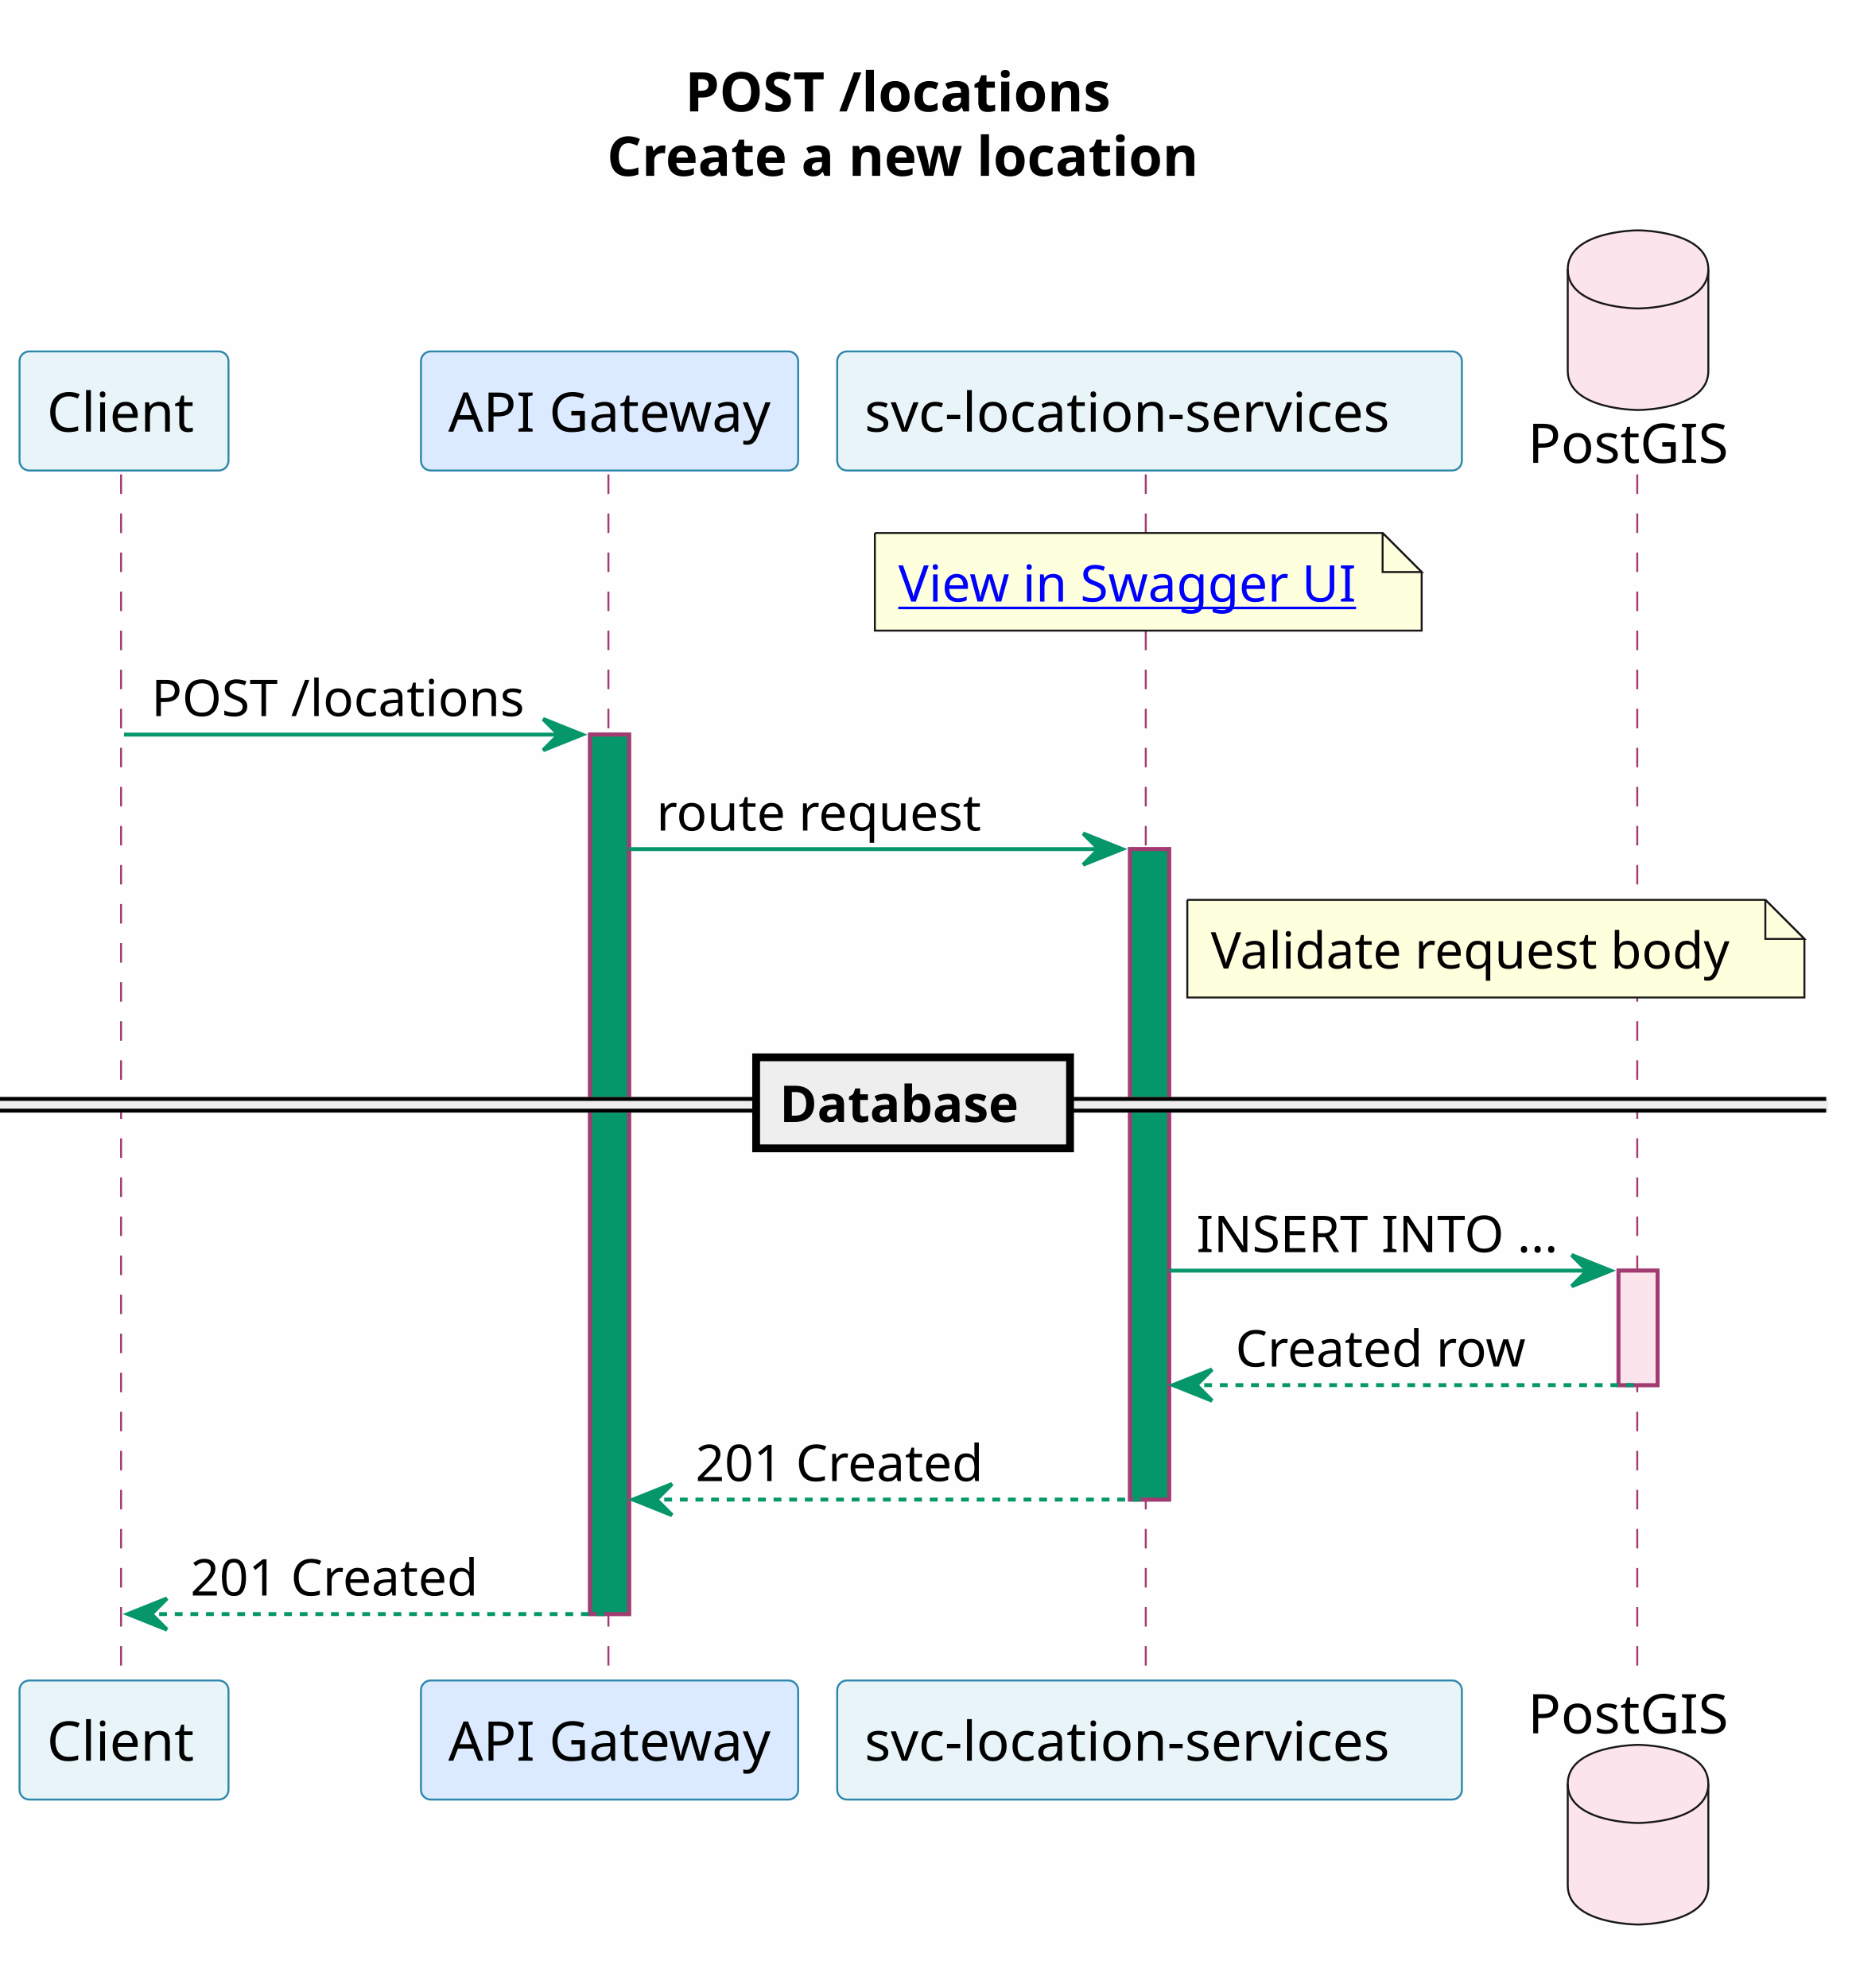
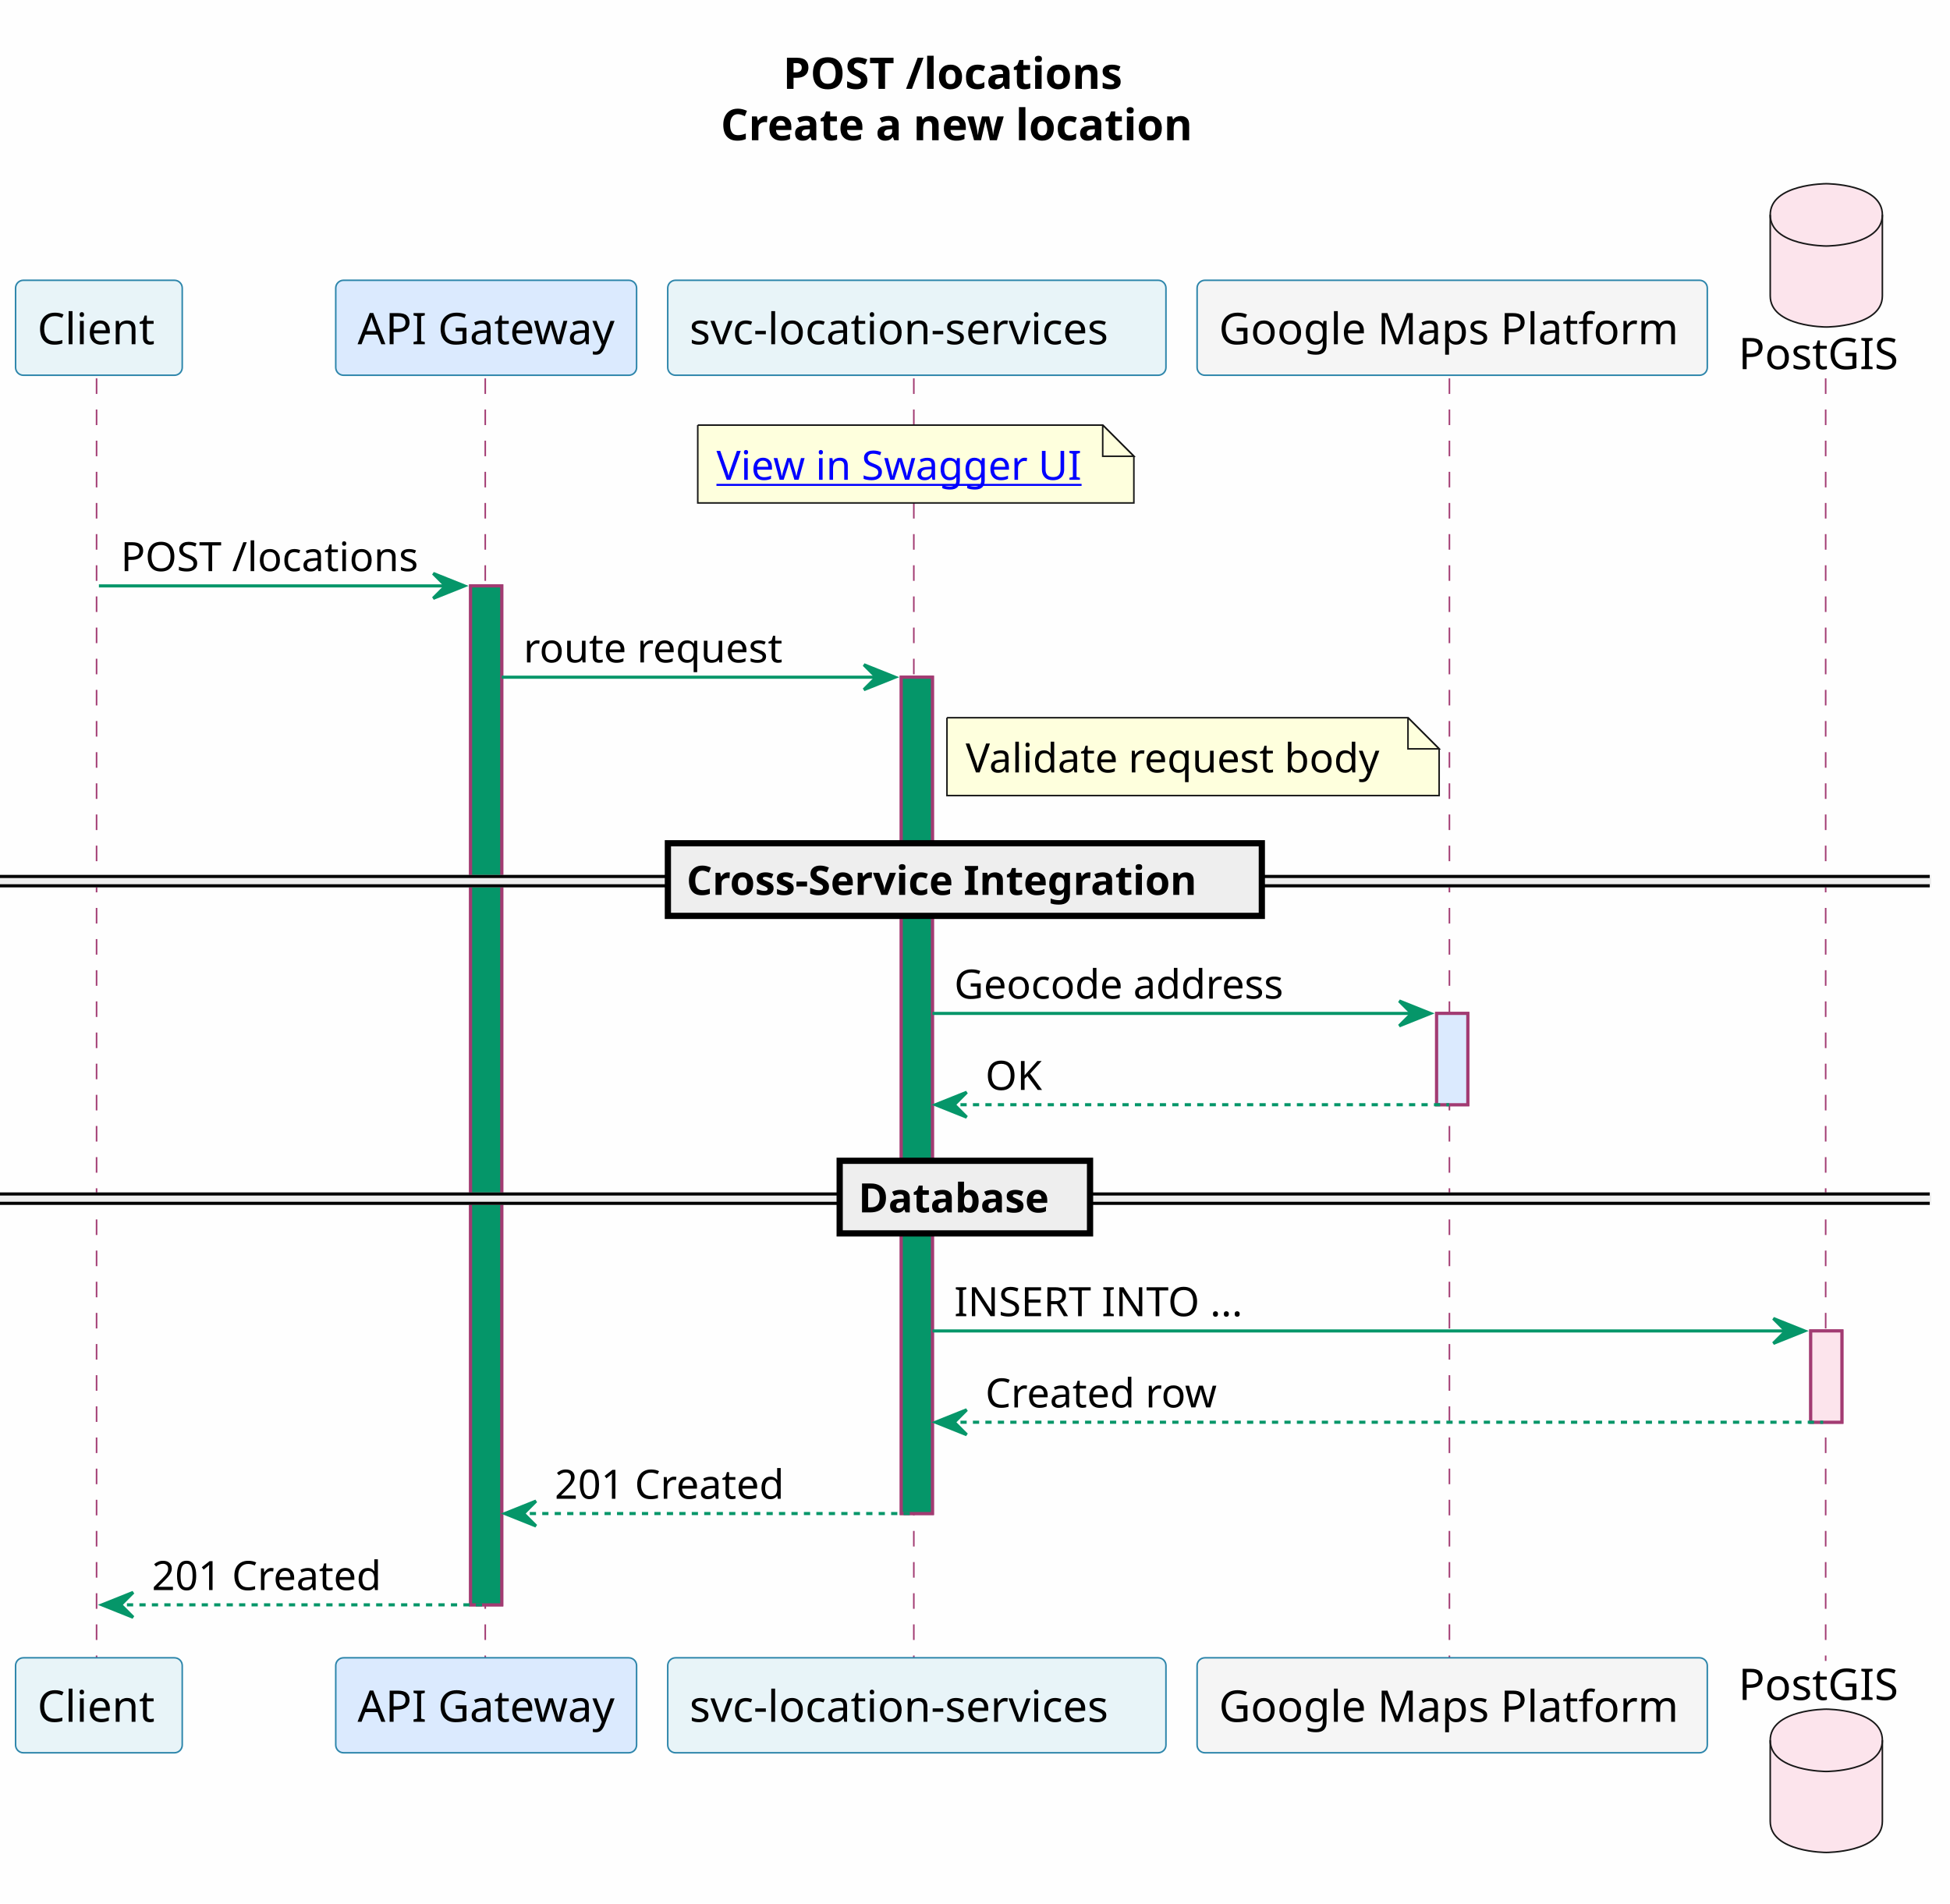
- <svg xmlns="http://www.w3.org/2000/svg" xmlns:xlink="http://www.w3.org/1999/xlink" contentStyleType="text/css" data-diagram-type="SEQUENCE" height="509px" preserveAspectRatio="none" style="width:474px;height:509px;background:#FEFEFE;" version="1.1" viewBox="0 0 474 509" width="474px" zoomAndPan="magnify">
+ <svg xmlns="http://www.w3.org/2000/svg" xmlns:xlink="http://www.w3.org/1999/xlink" contentStyleType="text/css" data-diagram-type="SEQUENCE" height="611px" preserveAspectRatio="none" style="width:626px;height:611px;background:#FEFEFE;" version="1.1" viewBox="0 0 626 611" width="626px" zoomAndPan="magnify">
  <defs />
  <g>
-     <rect fill="#FEFEFE" height="509" style="stroke:none;stroke-width:1;" width="474" x="0" y="0" />
-     <text fill="#000000" font-family="Segoe UI" font-size="14" font-weight="bold" lengthAdjust="spacing" textLength="115.753" x="175.41" y="28.535">POST /locations</text>
-     <text fill="#000000" font-family="Segoe UI" font-size="14" font-weight="bold" lengthAdjust="spacing" textLength="155.736" x="155.418" y="45.023">Create a new location</text>
+     <rect fill="#FEFEFE" height="611" style="stroke:none;stroke-width:1;" width="626" x="0" y="0" />
+     <text fill="#000000" font-family="Segoe UI" font-size="14" font-weight="bold" lengthAdjust="spacing" textLength="115.753" x="251.369" y="28.535">POST /locations</text>
+     <text fill="#000000" font-family="Segoe UI" font-size="14" font-weight="bold" lengthAdjust="spacing" textLength="155.736" x="231.377" y="45.023">Create a new location</text>
    <g>
-       <rect fill="#059669" height="225.174" style="stroke:#A23B72;stroke-width:1;" width="10" x="151.071" y="188.086" />
+       <rect fill="#059669" height="327.106" style="stroke:#A23B72;stroke-width:1;" width="10" x="151.071" y="188.086" />
    </g>
    <g>
-       <rect fill="#059669" height="166.553" style="stroke:#A23B72;stroke-width:1;" width="10" x="289.33" y="217.397" />
+       <rect fill="#059669" height="268.484" style="stroke:#A23B72;stroke-width:1;" width="10" x="289.33" y="217.397" />
    </g>
    <g>
-       <rect fill="#FCE4EC" height="29.311" style="stroke:#A23B72;stroke-width:1;" width="10" x="414.402" y="325.328" />
+       <rect fill="#DBEAFE" height="29.311" style="stroke:#A23B72;stroke-width:1;" width="10" x="461.195" y="325.328" />
    </g>
    <g>
-       <rect fill="#000000" fill-opacity="0" height="309.795" width="8" x="27.752" y="121.465" />
-       <line style="stroke:#A23B72;stroke-width:0.5;stroke-dasharray:5,5;" x1="31" x2="31" y1="121.465" y2="431.26" />
+       <rect fill="#FCE4EC" height="29.311" style="stroke:#A23B72;stroke-width:1;" width="10" x="581.29" y="427.26" />
    </g>
    <g>
-       <rect fill="#000000" fill-opacity="0" height="309.795" width="8" x="152.071" y="121.465" />
-       <line style="stroke:#A23B72;stroke-width:0.5;stroke-dasharray:5,5;" x1="155.782" x2="155.782" y1="121.465" y2="431.26" />
+       <rect fill="#000000" fill-opacity="0" height="411.727" width="8" x="27.752" y="121.465" />
+       <line style="stroke:#A23B72;stroke-width:0.5;stroke-dasharray:5,5;" x1="31" x2="31" y1="121.465" y2="533.191" />
    </g>
    <g>
-       <rect fill="#000000" fill-opacity="0" height="309.795" width="8" x="290.33" y="121.465" />
-       <line style="stroke:#A23B72;stroke-width:0.5;stroke-dasharray:5,5;" x1="293.36" x2="293.36" y1="121.465" y2="431.26" />
+       <rect fill="#000000" fill-opacity="0" height="411.727" width="8" x="152.071" y="121.465" />
+       <line style="stroke:#A23B72;stroke-width:0.5;stroke-dasharray:5,5;" x1="155.782" x2="155.782" y1="121.465" y2="533.191" />
    </g>
    <g>
-       <rect fill="#000000" fill-opacity="0" height="309.795" width="8" x="415.402" y="121.465" />
-       <line style="stroke:#A23B72;stroke-width:0.5;stroke-dasharray:5,5;" x1="419.201" x2="419.201" y1="121.465" y2="431.26" />
+       <rect fill="#000000" fill-opacity="0" height="411.727" width="8" x="290.33" y="121.465" />
+       <line style="stroke:#A23B72;stroke-width:0.5;stroke-dasharray:5,5;" x1="293.36" x2="293.36" y1="121.465" y2="533.191" />
+     </g>
+     <g>
+       <rect fill="#000000" fill-opacity="0" height="411.727" width="8" x="462.195" y="121.465" />
+       <line style="stroke:#A23B72;stroke-width:0.5;stroke-dasharray:5,5;" x1="465.3" x2="465.3" y1="121.465" y2="533.191" />
+     </g>
+     <g>
+       <rect fill="#000000" fill-opacity="0" height="411.727" width="8" x="582.29" y="121.465" />
+       <line style="stroke:#A23B72;stroke-width:0.5;stroke-dasharray:5,5;" x1="586.089" x2="586.089" y1="121.465" y2="533.191" />
    </g>
    <g class="participant participant-head" data-participant="Client">
      <rect fill="#E8F4F8" height="30.488" rx="2.5" ry="2.5" style="stroke:#2E86AB;stroke-width:0.5;" width="53.505" x="5" y="89.977" />
      <text fill="#000000" font-family="Segoe UI" font-size="14" lengthAdjust="spacing" textLength="39.505" x="12" y="110.512">Client</text>
    </g>
    <g class="participant participant-tail" data-participant="Client">
-       <rect fill="#E8F4F8" height="30.488" rx="2.5" ry="2.5" style="stroke:#2E86AB;stroke-width:0.5;" width="53.505" x="5" y="430.26" />
-       <text fill="#000000" font-family="Segoe UI" font-size="14" lengthAdjust="spacing" textLength="39.505" x="12" y="450.795">Client</text>
+       <rect fill="#E8F4F8" height="30.488" rx="2.5" ry="2.5" style="stroke:#2E86AB;stroke-width:0.5;" width="53.505" x="5" y="532.191" />
+       <text fill="#000000" font-family="Segoe UI" font-size="14" lengthAdjust="spacing" textLength="39.505" x="12" y="552.727">Client</text>
    </g>
    <g class="participant participant-head" data-participant="GW">
      <rect fill="#DBEAFE" height="30.488" rx="2.5" ry="2.5" style="stroke:#2E86AB;stroke-width:0.5;" width="96.578" x="107.782" y="89.977" />
      <text fill="#000000" font-family="Segoe UI" font-size="14" lengthAdjust="spacing" textLength="82.578" x="114.782" y="110.512">API Gateway</text>
    </g>
    <g class="participant participant-tail" data-participant="GW">
-       <rect fill="#DBEAFE" height="30.488" rx="2.5" ry="2.5" style="stroke:#2E86AB;stroke-width:0.5;" width="96.578" x="107.782" y="430.26" />
-       <text fill="#000000" font-family="Segoe UI" font-size="14" lengthAdjust="spacing" textLength="82.578" x="114.782" y="450.795">API Gateway</text>
+       <rect fill="#DBEAFE" height="30.488" rx="2.5" ry="2.5" style="stroke:#2E86AB;stroke-width:0.5;" width="96.578" x="107.782" y="532.191" />
+       <text fill="#000000" font-family="Segoe UI" font-size="14" lengthAdjust="spacing" textLength="82.578" x="114.782" y="552.727">API Gateway</text>
    </g>
    <g class="participant participant-head" data-participant="Svc">
      <a href="/microservices/svc-location-services/" target="_top" title="/microservices/svc-location-services/" xlink:actuate="onRequest" xlink:href="/microservices/svc-location-services/" xlink:show="new" xlink:title="/microservices/svc-location-services/" xlink:type="simple">
        <rect fill="#E8F4F8" height="30.488" rx="2.5" ry="2.5" style="stroke:#2E86AB;stroke-width:0.5;" width="159.94" x="214.36" y="89.977" />
        <text fill="#000000" font-family="Segoe UI" font-size="14" lengthAdjust="spacing" textLength="145.94" x="221.36" y="110.512">svc-location-services</text>
      </a>
    </g>
    <g class="participant participant-tail" data-participant="Svc">
      <a href="/microservices/svc-location-services/" target="_top" title="/microservices/svc-location-services/" xlink:actuate="onRequest" xlink:href="/microservices/svc-location-services/" xlink:show="new" xlink:title="/microservices/svc-location-services/" xlink:type="simple">
-         <rect fill="#E8F4F8" height="30.488" rx="2.5" ry="2.5" style="stroke:#2E86AB;stroke-width:0.5;" width="159.94" x="214.36" y="430.26" />
-         <text fill="#000000" font-family="Segoe UI" font-size="14" lengthAdjust="spacing" textLength="145.94" x="221.36" y="450.795">svc-location-services</text>
+         <rect fill="#E8F4F8" height="30.488" rx="2.5" ry="2.5" style="stroke:#2E86AB;stroke-width:0.5;" width="159.94" x="214.36" y="532.191" />
+         <text fill="#000000" font-family="Segoe UI" font-size="14" lengthAdjust="spacing" textLength="145.94" x="221.36" y="552.727">svc-location-services</text>
      </a>
    </g>
+     <g class="participant participant-head" data-participant="ExtMap">
+       <rect fill="#F5F5F5" height="30.488" rx="2.5" ry="2.5" style="stroke:#2E86AB;stroke-width:0.5;" width="163.789" x="384.3" y="89.977" />
+       <text fill="#000000" font-family="Segoe UI" font-size="14" lengthAdjust="spacing" textLength="149.789" x="391.3" y="110.512">Google Maps Platform</text>
+     </g>
+     <g class="participant participant-tail" data-participant="ExtMap">
+       <rect fill="#F5F5F5" height="30.488" rx="2.5" ry="2.5" style="stroke:#2E86AB;stroke-width:0.5;" width="163.789" x="384.3" y="532.191" />
+       <text fill="#000000" font-family="Segoe UI" font-size="14" lengthAdjust="spacing" textLength="149.789" x="391.3" y="552.727">Google Maps Platform</text>
+     </g>
    <g class="participant participant-head" data-participant="DB">
-       <text fill="#000000" font-family="Segoe UI" font-size="14" lengthAdjust="spacing" textLength="50.401" x="391.201" y="118.512">PostGIS</text>
-       <path d="M401.402,68.977 C401.402,58.977 419.402,58.977 419.402,58.977 C419.402,58.977 437.402,58.977 437.402,68.977 L437.402,94.977 C437.402,104.977 419.402,104.977 419.402,104.977 C419.402,104.977 401.402,104.977 401.402,94.977 L401.402,68.977" fill="#FCE4EC" style="stroke:#181818;stroke-width:0.5;" />
-       <path d="M401.402,68.977 C401.402,78.977 419.402,78.977 419.402,78.977 C419.402,78.977 437.402,78.977 437.402,68.977" fill="none" style="stroke:#181818;stroke-width:0.5;" />
+       <text fill="#000000" font-family="Segoe UI" font-size="14" lengthAdjust="spacing" textLength="50.401" x="558.089" y="118.512">PostGIS</text>
+       <path d="M568.29,68.977 C568.29,58.977 586.29,58.977 586.29,58.977 C586.29,58.977 604.29,58.977 604.29,68.977 L604.29,94.977 C604.29,104.977 586.29,104.977 586.29,104.977 C586.29,104.977 568.29,104.977 568.29,94.977 L568.29,68.977" fill="#FCE4EC" style="stroke:#181818;stroke-width:0.5;" />
+       <path d="M568.29,68.977 C568.29,78.977 586.29,78.977 586.29,78.977 C586.29,78.977 604.29,78.977 604.29,68.977" fill="none" style="stroke:#181818;stroke-width:0.5;" />
    </g>
    <g class="participant participant-tail" data-participant="DB">
-       <text fill="#000000" font-family="Segoe UI" font-size="14" lengthAdjust="spacing" textLength="50.401" x="391.201" y="443.795">PostGIS</text>
-       <path d="M401.402,456.748 C401.402,446.748 419.402,446.748 419.402,446.748 C419.402,446.748 437.402,446.748 437.402,456.748 L437.402,482.748 C437.402,492.748 419.402,492.748 419.402,492.748 C419.402,492.748 401.402,492.748 401.402,482.748 L401.402,456.748" fill="#FCE4EC" style="stroke:#181818;stroke-width:0.5;" />
-       <path d="M401.402,456.748 C401.402,466.748 419.402,466.748 419.402,466.748 C419.402,466.748 437.402,466.748 437.402,456.748" fill="none" style="stroke:#181818;stroke-width:0.5;" />
+       <text fill="#000000" font-family="Segoe UI" font-size="14" lengthAdjust="spacing" textLength="50.401" x="558.089" y="545.727">PostGIS</text>
+       <path d="M568.29,558.68 C568.29,548.68 586.29,548.68 586.29,548.68 C586.29,548.68 604.29,548.68 604.29,558.68 L604.29,584.68 C604.29,594.68 586.29,594.68 586.29,594.68 C586.29,594.68 568.29,594.68 568.29,584.68 L568.29,558.68" fill="#FCE4EC" style="stroke:#181818;stroke-width:0.5;" />
+       <path d="M568.29,558.68 C568.29,568.68 586.29,568.68 586.29,568.68 C586.29,568.68 604.29,568.68 604.29,558.68" fill="none" style="stroke:#181818;stroke-width:0.5;" />
    </g>
    <g>
-       <rect fill="#059669" height="225.174" style="stroke:#A23B72;stroke-width:1;" width="10" x="151.071" y="188.086" />
+       <rect fill="#059669" height="327.106" style="stroke:#A23B72;stroke-width:1;" width="10" x="151.071" y="188.086" />
    </g>
    <g>
-       <rect fill="#059669" height="166.553" style="stroke:#A23B72;stroke-width:1;" width="10" x="289.33" y="217.397" />
+       <rect fill="#059669" height="268.484" style="stroke:#A23B72;stroke-width:1;" width="10" x="289.33" y="217.397" />
    </g>
    <g>
-       <rect fill="#FCE4EC" height="29.311" style="stroke:#A23B72;stroke-width:1;" width="10" x="414.402" y="325.328" />
+       <rect fill="#DBEAFE" height="29.311" style="stroke:#A23B72;stroke-width:1;" width="10" x="461.195" y="325.328" />
+     </g>
+     <g>
+       <rect fill="#FCE4EC" height="29.311" style="stroke:#A23B72;stroke-width:1;" width="10" x="581.29" y="427.26" />
    </g>
    <path d="M224,136.465 L224,161.465 L364,161.465 L364,146.465 L354,136.465 L224,136.465" fill="#FEFFDD" style="stroke:#181818;stroke-width:0.5;" />
    <path d="M354,136.465 L354,146.465 L364,146.465 L354,136.465" fill="#FEFFDD" style="stroke:#181818;stroke-width:0.5;" />
    <a href="/services/api/svc-location-services.html" target="_top" title="/services/api/svc-location-services.html" xlink:actuate="onRequest" xlink:href="/services/api/svc-location-services.html" xlink:show="new" xlink:title="/services/api/svc-location-services.html" xlink:type="simple">
      <text fill="#0000FF" font-family="Segoe UI" font-size="13" lengthAdjust="spacing" text-decoration="underline" textLength="119.406" x="230" y="154.033">View in Swagger UI</text>
    </a>
    <g class="message" data-participant-1="Client" data-participant-2="GW">
      <polygon fill="#059669" points="139.071,184.086,149.071,188.086,139.071,192.086,143.071,188.086" style="stroke:#059669;stroke-width:1;" />
      <line style="stroke:#059669;stroke-width:1;" x1="31.752" x2="145.071" y1="188.086" y2="188.086" />
      <text fill="#000000" font-family="Segoe UI" font-size="13" lengthAdjust="spacing" textLength="100.318" x="38.752" y="183.344">POST /locations</text>
    </g>
    <g class="message" data-participant-1="GW" data-participant-2="Svc">
      <polygon fill="#059669" points="277.33,213.397,287.33,217.397,277.33,221.397,281.33,217.397" style="stroke:#059669;stroke-width:1;" />
      <line style="stroke:#059669;stroke-width:1;" x1="161.071" x2="283.33" y1="217.397" y2="217.397" />
      <text fill="#000000" font-family="Segoe UI" font-size="13" lengthAdjust="spacing" textLength="85.135" x="168.071" y="212.654">route request</text>
    </g>
    <path d="M304,230.397 L304,255.397 L462,255.397 L462,240.397 L452,230.397 L304,230.397" fill="#FEFFDD" style="stroke:#181818;stroke-width:0.5;" />
    <path d="M452,230.397 L452,240.397 L462,240.397 L452,230.397" fill="#FEFFDD" style="stroke:#181818;stroke-width:0.5;" />
    <text fill="#000000" font-family="Segoe UI" font-size="13" lengthAdjust="spacing" textLength="137.573" x="310" y="247.965">Validate request body</text>
-     <rect fill="#EEEEEE" height="3" style="stroke:#EEEEEE;stroke-width:1;" width="467.573" x="0" y="281.362" />
-     <line style="stroke:#000000;stroke-width:1;" x1="0" x2="467.573" y1="281.362" y2="281.362" />
-     <line style="stroke:#000000;stroke-width:1;" x1="0" x2="467.573" y1="284.362" y2="284.362" />
-     <rect fill="#EEEEEE" height="23.311" style="stroke:#000000;stroke-width:2;" width="80.371" x="193.601" y="270.707" />
-     <text fill="#000000" font-family="Segoe UI" font-size="13" font-weight="bold" lengthAdjust="spacing" textLength="62.086" x="199.601" y="287.275">Database</text>
+     <rect fill="#EEEEEE" height="3" style="stroke:#EEEEEE;stroke-width:1;" width="619.491" x="0" y="281.362" />
+     <line style="stroke:#000000;stroke-width:1;" x1="0" x2="619.491" y1="281.362" y2="281.362" />
+     <line style="stroke:#000000;stroke-width:1;" x1="0" x2="619.491" y1="284.362" y2="284.362" />
+     <rect fill="#EEEEEE" height="23.311" style="stroke:#000000;stroke-width:2;" width="190.674" x="214.408" y="270.707" />
+     <text fill="#000000" font-family="Segoe UI" font-size="13" font-weight="bold" lengthAdjust="spacing" textLength="172.39" x="220.408" y="287.275">Cross-Service Integration</text>
+     <g class="message" data-participant-1="Svc" data-participant-2="ExtMap">
+       <polygon fill="#059669" points="449.195,321.328,459.195,325.328,449.195,329.328,453.195,325.328" style="stroke:#059669;stroke-width:1;" />
+       <line style="stroke:#059669;stroke-width:1;" x1="299.33" x2="455.195" y1="325.328" y2="325.328" />
+       <text fill="#000000" font-family="Segoe UI" font-size="13" lengthAdjust="spacing" textLength="108.164" x="306.33" y="320.586">Geocode address</text>
+     </g>
+     <g class="message" data-participant-1="ExtMap" data-participant-2="Svc">
+       <polygon fill="#059669" points="310.33,350.639,300.33,354.639,310.33,358.639,306.33,354.639" style="stroke:#059669;stroke-width:1;" />
+       <line style="stroke:#059669;stroke-width:1;stroke-dasharray:2,2;" x1="304.33" x2="465.195" y1="354.639" y2="354.639" />
+       <text fill="#000000" font-family="Segoe UI" font-size="13" lengthAdjust="spacing" textLength="18.586" x="316.33" y="349.897">OK</text>
+     </g>
+     <rect fill="#EEEEEE" height="3" style="stroke:#EEEEEE;stroke-width:1;" width="619.491" x="0" y="383.294" />
+     <line style="stroke:#000000;stroke-width:1;" x1="0" x2="619.491" y1="383.294" y2="383.294" />
+     <line style="stroke:#000000;stroke-width:1;" x1="0" x2="619.491" y1="386.294" y2="386.294" />
+     <rect fill="#EEEEEE" height="23.311" style="stroke:#000000;stroke-width:2;" width="80.371" x="269.56" y="372.639" />
+     <text fill="#000000" font-family="Segoe UI" font-size="13" font-weight="bold" lengthAdjust="spacing" textLength="62.086" x="275.56" y="389.207">Database</text>
    <g class="message" data-participant-1="Svc" data-participant-2="DB">
-       <polygon fill="#059669" points="402.402,321.328,412.402,325.328,402.402,329.328,406.402,325.328" style="stroke:#059669;stroke-width:1;" />
-       <line style="stroke:#059669;stroke-width:1;" x1="299.33" x2="408.402" y1="325.328" y2="325.328" />
-       <text fill="#000000" font-family="Segoe UI" font-size="13" lengthAdjust="spacing" textLength="96.072" x="306.33" y="320.586">INSERT INTO ...</text>
+       <polygon fill="#059669" points="569.29,423.26,579.29,427.26,569.29,431.26,573.29,427.26" style="stroke:#059669;stroke-width:1;" />
+       <line style="stroke:#059669;stroke-width:1;" x1="299.33" x2="575.29" y1="427.26" y2="427.26" />
+       <text fill="#000000" font-family="Segoe UI" font-size="13" lengthAdjust="spacing" textLength="96.072" x="306.33" y="422.518">INSERT INTO ...</text>
    </g>
    <g class="message" data-participant-1="DB" data-participant-2="Svc">
-       <polygon fill="#059669" points="310.33,350.639,300.33,354.639,310.33,358.639,306.33,354.639" style="stroke:#059669;stroke-width:1;" />
-       <line style="stroke:#059669;stroke-width:1;stroke-dasharray:2,2;" x1="304.33" x2="418.402" y1="354.639" y2="354.639" />
-       <text fill="#000000" font-family="Segoe UI" font-size="13" lengthAdjust="spacing" textLength="76.457" x="316.33" y="349.897">Created row</text>
+       <polygon fill="#059669" points="310.33,452.57,300.33,456.57,310.33,460.57,306.33,456.57" style="stroke:#059669;stroke-width:1;" />
+       <line style="stroke:#059669;stroke-width:1;stroke-dasharray:2,2;" x1="304.33" x2="585.29" y1="456.57" y2="456.57" />
+       <text fill="#000000" font-family="Segoe UI" font-size="13" lengthAdjust="spacing" textLength="76.457" x="316.33" y="451.828">Created row</text>
    </g>
    <g class="message" data-participant-1="Svc" data-participant-2="GW">
-       <polygon fill="#059669" points="172.071,379.949,162.071,383.949,172.071,387.949,168.071,383.949" style="stroke:#059669;stroke-width:1;" />
-       <line style="stroke:#059669;stroke-width:1;stroke-dasharray:2,2;" x1="166.071" x2="293.33" y1="383.949" y2="383.949" />
-       <text fill="#000000" font-family="Segoe UI" font-size="13" lengthAdjust="spacing" textLength="77.797" x="178.071" y="379.207">201 Created</text>
+       <polygon fill="#059669" points="172.071,481.881,162.071,485.881,172.071,489.881,168.071,485.881" style="stroke:#059669;stroke-width:1;" />
+       <line style="stroke:#059669;stroke-width:1;stroke-dasharray:2,2;" x1="166.071" x2="293.33" y1="485.881" y2="485.881" />
+       <text fill="#000000" font-family="Segoe UI" font-size="13" lengthAdjust="spacing" textLength="77.797" x="178.071" y="481.139">201 Created</text>
    </g>
    <g class="message" data-participant-1="GW" data-participant-2="Client">
-       <polygon fill="#059669" points="42.752,409.26,32.752,413.26,42.752,417.26,38.752,413.26" style="stroke:#059669;stroke-width:1;" />
-       <line style="stroke:#059669;stroke-width:1;stroke-dasharray:2,2;" x1="36.752" x2="155.071" y1="413.26" y2="413.26" />
-       <text fill="#000000" font-family="Segoe UI" font-size="13" lengthAdjust="spacing" textLength="77.797" x="48.752" y="408.518">201 Created</text>
+       <polygon fill="#059669" points="42.752,511.191,32.752,515.191,42.752,519.191,38.752,515.191" style="stroke:#059669;stroke-width:1;" />
+       <line style="stroke:#059669;stroke-width:1;stroke-dasharray:2,2;" x1="36.752" x2="155.071" y1="515.191" y2="515.191" />
+       <text fill="#000000" font-family="Segoe UI" font-size="13" lengthAdjust="spacing" textLength="77.797" x="48.752" y="510.449">201 Created</text>
    </g>
  </g>
</svg>
